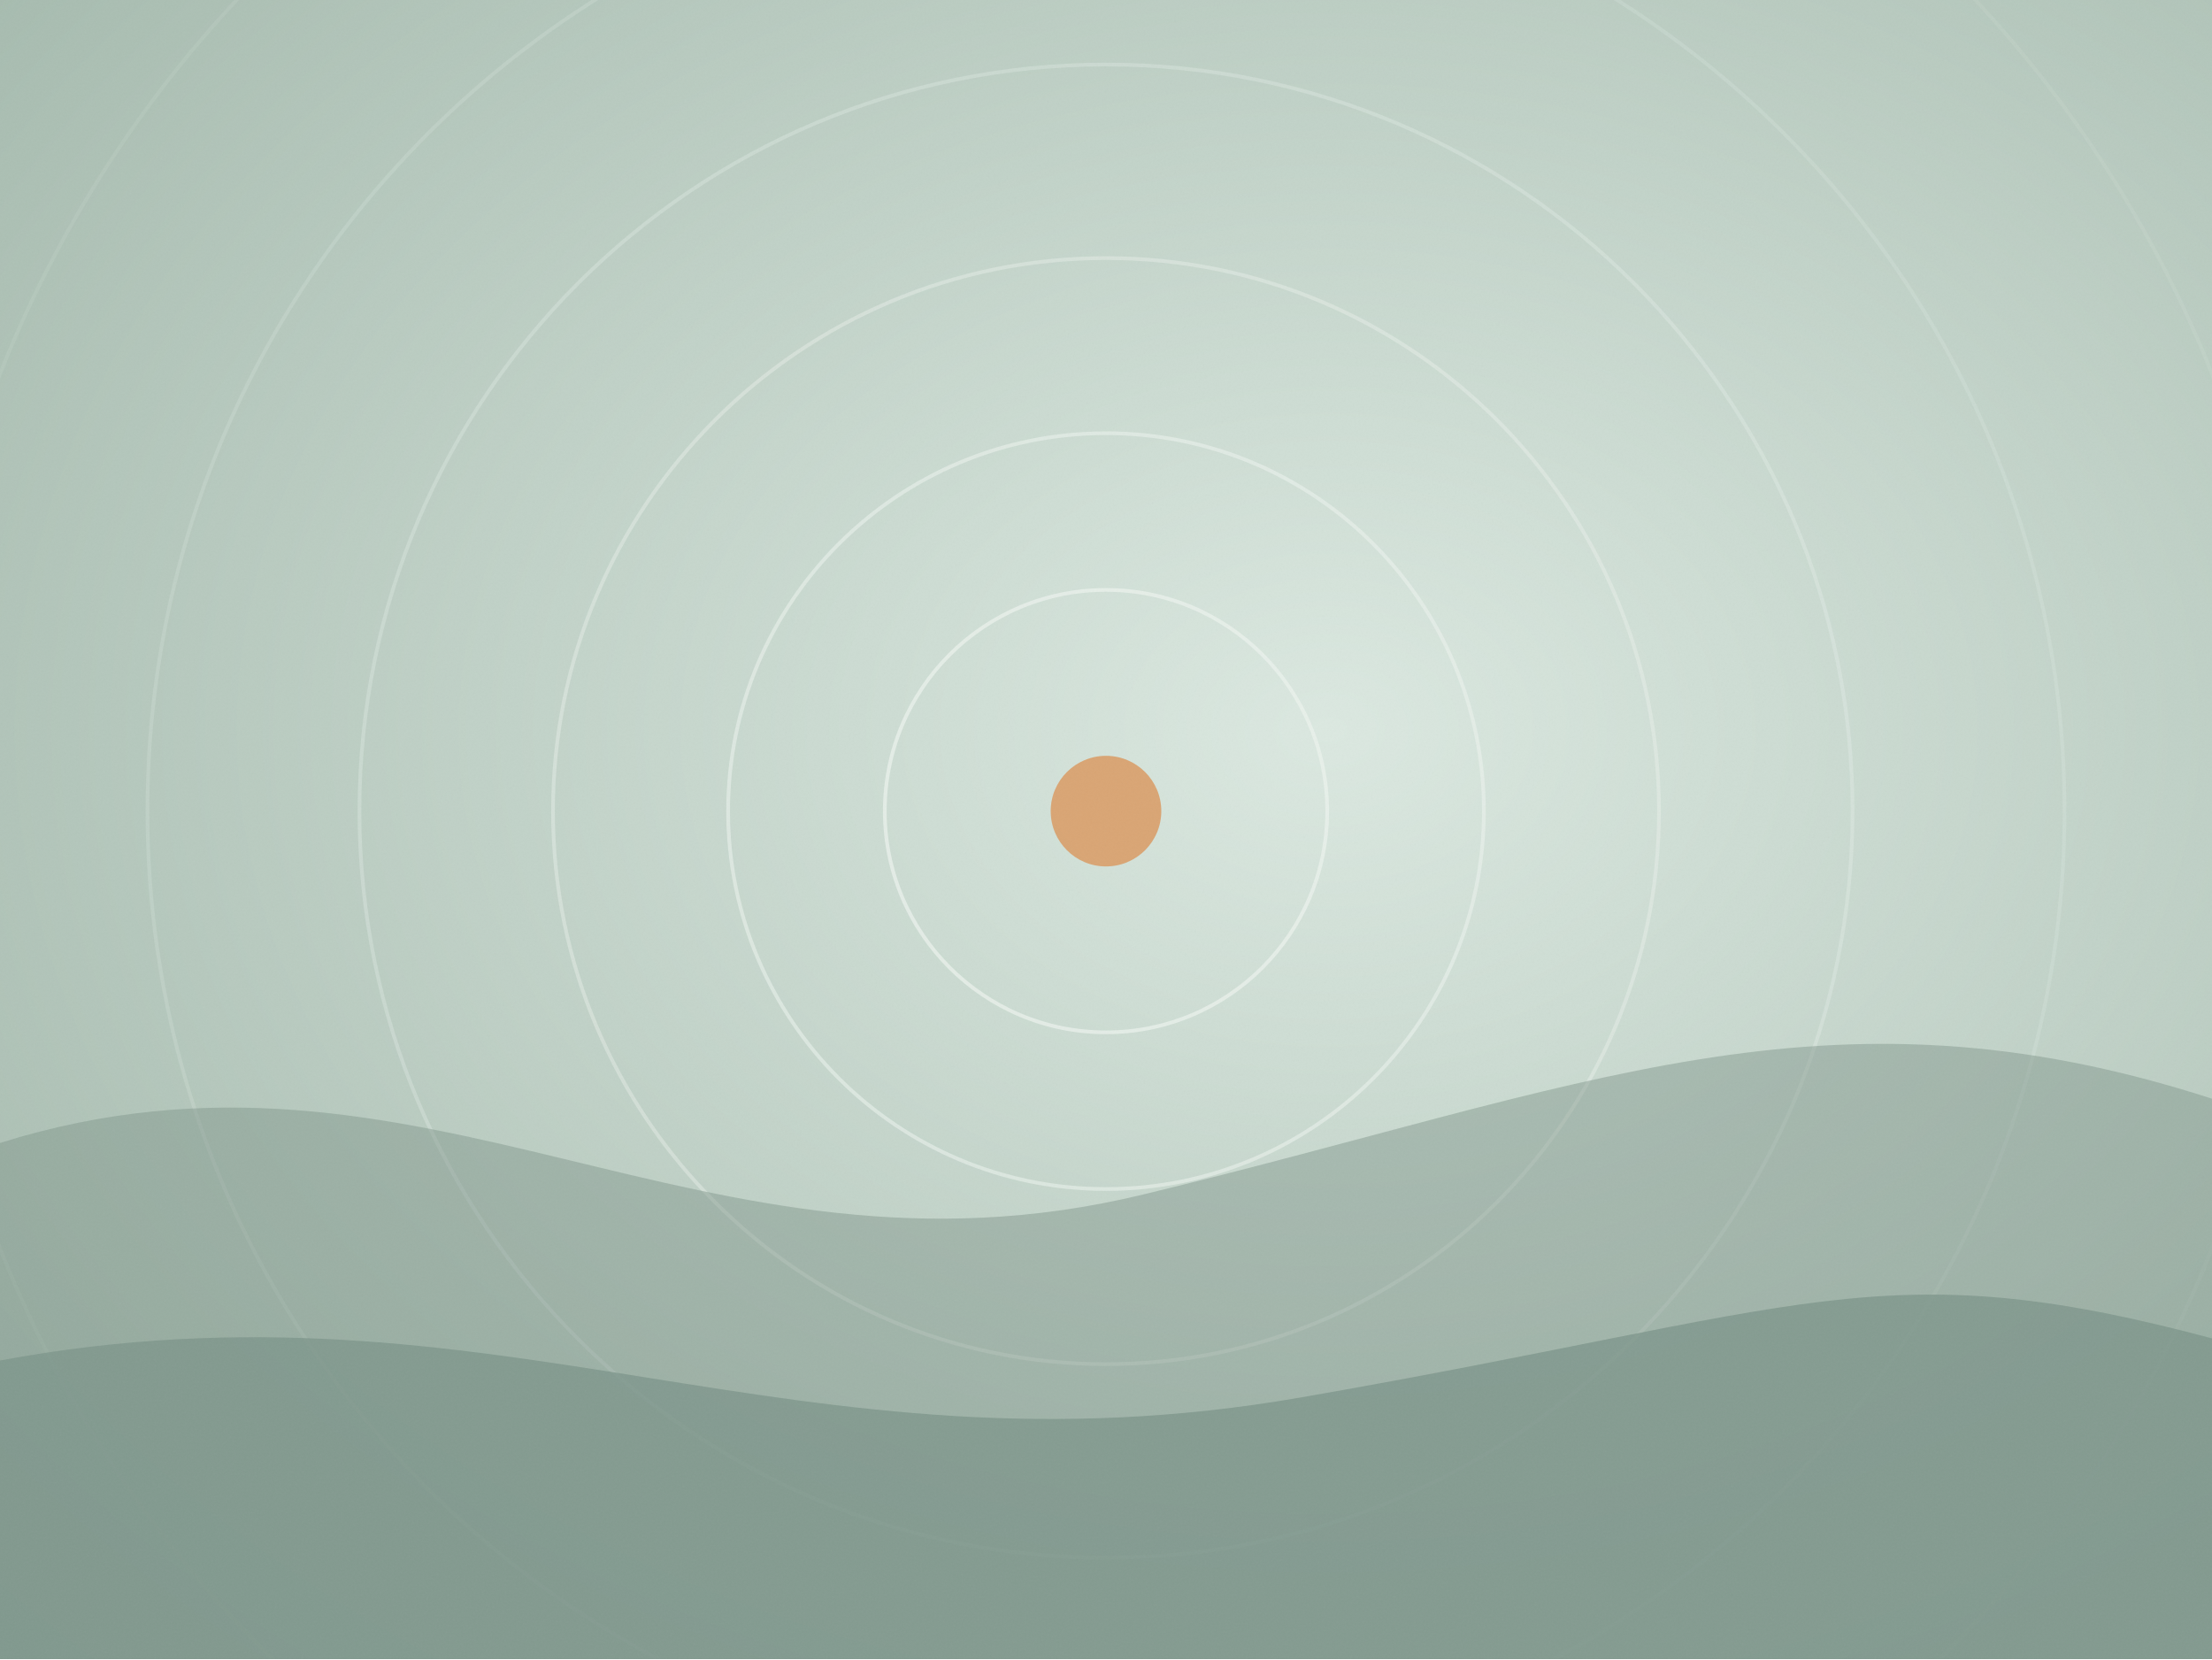
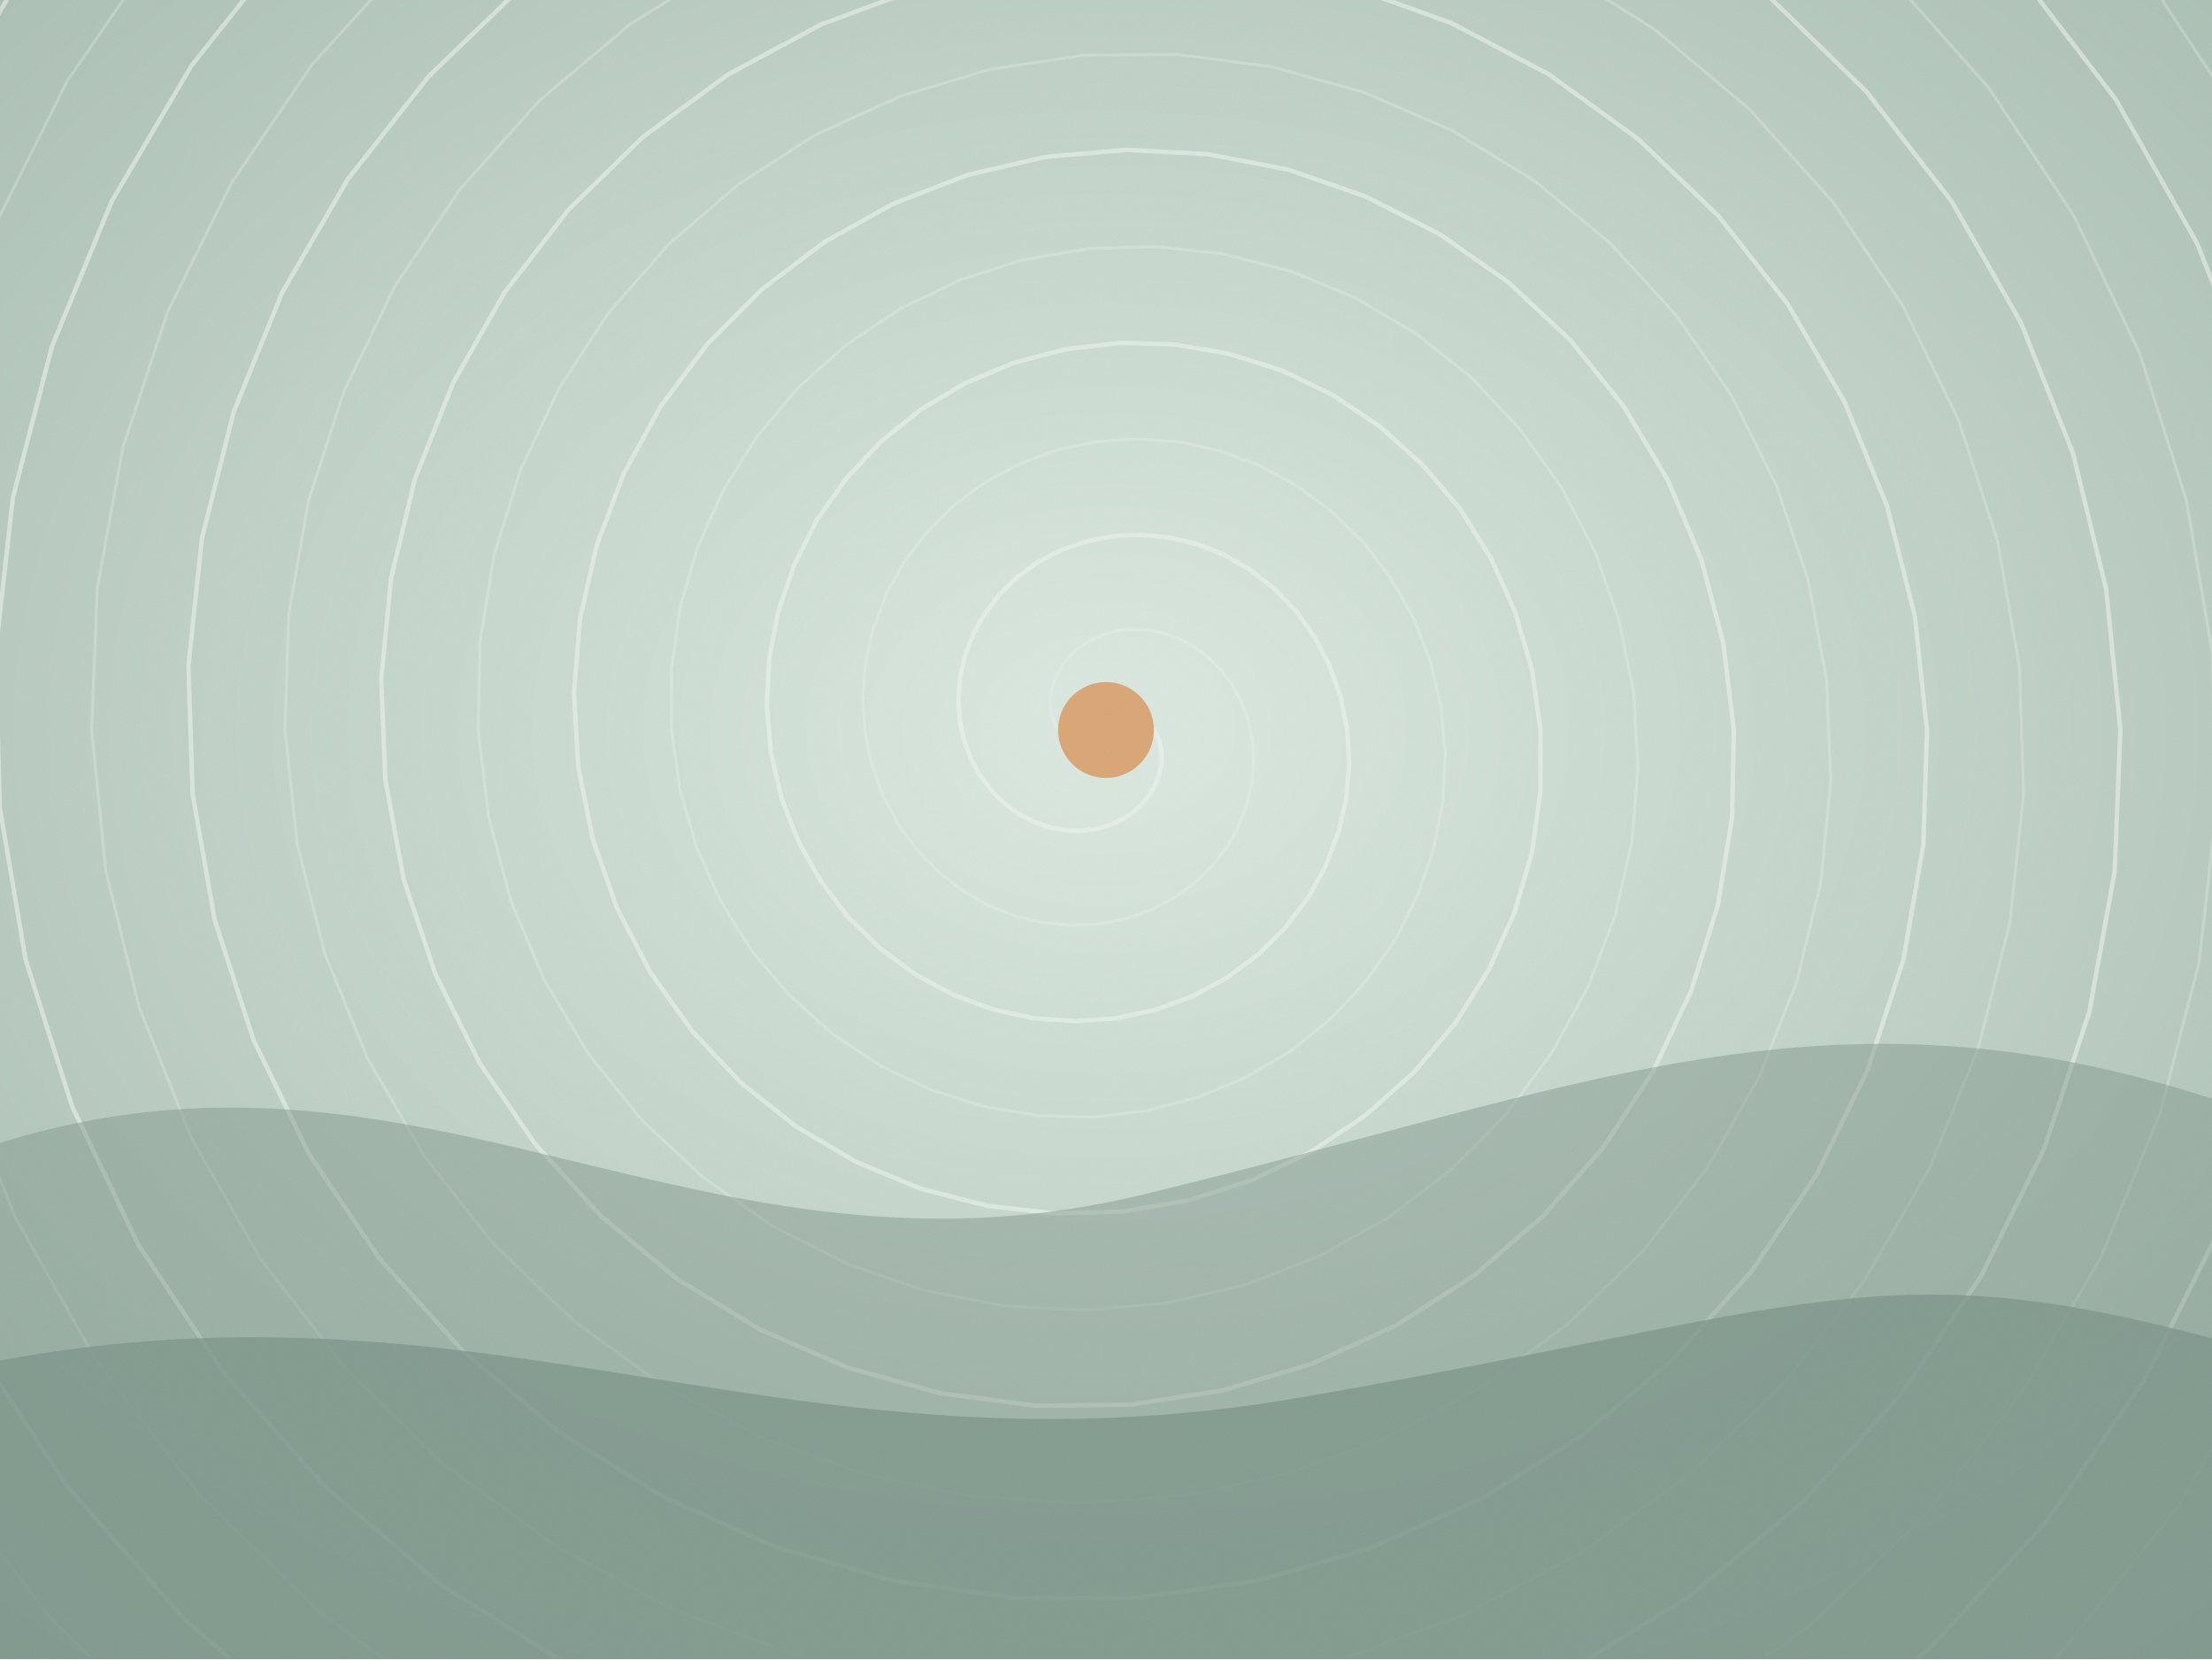
<svg xmlns="http://www.w3.org/2000/svg" viewBox="0 0 1200 900" preserveAspectRatio="xMidYMid slice" role="img" aria-hidden="true">
  <defs>
-     <radialGradient id="g-retreat" cx="60%" cy="44%" r="88%">
+     <radialGradient id="g-retreat" cx="50%" cy="44%" r="88%">
      <stop offset="0" stop-color="#dbe8e0" />
      <stop offset="1" stop-color="#9db3a6" />
    </radialGradient>
    <filter id="f-retreat">
      <feTurbulence type="fractalNoise" baseFrequency="0.9" numOctaves="3" />
      <feColorMatrix type="saturate" values="0" />
    </filter>
  </defs>
  <rect width="1200" height="900" fill="url(#g-retreat)" />
-   <g fill="none" stroke="#edf4ef" stroke-width="2" transform="translate(600 440)">
-     <circle r="120" stroke-opacity=".70" />
-     <circle r="205" stroke-opacity=".55" />
-     <circle r="300" stroke-opacity=".40" />
-     <circle r="405" stroke-opacity=".28" />
-     <circle r="520" stroke-opacity=".18" />
-     <circle r="645" stroke-opacity=".10" />
+   <g fill="none" stroke="#edf4ef" stroke-linecap="round">
+     <path d="M 626.0 396.0 L 628.1 399.9 L 629.5 404.5 L 630.1 409.4 L 630.0 414.7 L 628.8 420.2 L 626.8 425.7 L 623.7 431.1 L 619.6 436.1 L 614.5 440.7 L 608.6 444.6 L 601.8 447.6 L 594.4 449.7 L 586.4 450.6 L 578.0 450.4 L 569.5 448.8 L 561.0 445.9 L 552.8 441.6 L 545.0 435.9 L 538.0 429.0 L 531.8 420.8 L 526.7 411.6 L 522.9 401.4 L 520.6 390.4 L 519.9 379.0 L 520.8 367.2 L 523.6 355.4 L 528.1 343.7 L 534.4 332.6 L 542.4 322.3 L 552.0 312.9 L 563.2 304.9 L 575.7 298.4 L 589.2 293.7 L 603.7 290.8 L 618.7 290.1 L 634.0 291.5 L 649.2 295.1 L 664.1 301.0 L 678.2 309.1 L 691.3 319.4 L 703.1 331.6 L 713.2 345.6 L 721.3 361.2 L 727.3 378.1 L 730.9 396.0 L 731.9 414.5 L 730.3 433.4 L 725.9 452.1 L 718.9 470.3 L 709.2 487.6 L 696.9 503.6 L 682.3 518.0 L 665.5 530.4 L 646.9 540.4 L 626.8 547.8 L 605.5 552.4 L 583.4 553.9 L 561.0 552.4 L 538.8 547.6 L 517.1 539.6 L 496.5 528.5 L 477.4 514.4 L 460.2 497.6 L 445.4 478.2 L 433.2 456.7 L 424.1 433.4 L 418.3 408.7 L 416.0 383.1 L 417.3 357.2 L 422.3 331.3 L 431.0 306.1 L 443.2 282.1 L 458.9 259.8 L 477.8 239.6 L 499.6 222.1 L 523.9 207.7 L 550.3 196.7 L 578.3 189.4 L 607.3 186.0 L 636.9 186.8 L 666.4 191.8 L 695.2 200.9 L 722.7 214.1 L 748.4 231.2 L 771.6 252.0 L 792.0 276.0 L 808.9 303.0 L 822.1 332.3 L 831.1 363.5 L 835.7 396.0 L 835.7 429.1 L 831.1 462.3 L 821.7 494.7 L 807.8 525.8 L 789.5 555.0 L 767.1 581.6 L 740.9 604.9 L 711.5 624.6 L 679.3 640.1 L 645.0 651.1 L 609.1 657.2 L 572.4 658.2 L 535.6 654.1 L 499.5 644.8 L 464.7 630.4 L 431.9 611.1 L 401.9 587.3 L 375.4 559.2 L 352.8 527.4 L 334.7 492.6 L 321.6 455.2 L 313.7 416.0 L 311.4 375.8 L 314.7 335.4 L 323.8 295.5 L 338.4 256.9 L 358.4 220.5 L 383.5 186.9 L 413.3 157.0 L 447.2 131.3 L 484.6 110.5 L 524.9 94.9 L 567.3 85.1 L 611.0 81.3 L 655.1 83.6 L 698.8 92.0 L 741.1 106.7 L 781.3 127.2 L 818.5 153.3 L 852.0 184.6 L 880.9 220.5 L 904.7 260.3 L 922.9 303.4 L 934.9 348.9 L 940.6 396.0 L 939.6 443.7 L 931.9 491.2 L 917.5 537.4 L 896.7 581.4 L 869.8 622.4 L 837.2 659.5 L 799.6 691.9 L 757.5 718.9 L 711.7 739.8 L 663.2 754.3 L 612.8 762.0 L 561.5 762.5 L 510.3 755.8 L 460.2 742.0 L 412.2 721.2 L 367.4 693.8 L 326.5 660.1 L 290.5 620.8 L 260.2 576.7 L 236.2 528.4 L 219.0 477.0 L 209.1 423.3 L 206.8 368.5 L 212.2 313.6 L 225.2 259.6 L 245.8 207.7 L 273.6 158.8 L 308.1 114.1 L 348.7 74.4 L 394.8 40.5 L 445.4 13.3 L 499.6 -6.8 L 556.4 -19.2 L 614.7 -23.5 L 673.3 -19.7 L 731.2 -7.7 L 787.1 12.4 L 840.0 40.2 L 888.7 75.4 L 932.3 117.2 L 969.8 164.9 L 1000.5 217.7 L 1023.7 274.5 L 1038.8 334.3 L 1045.4 396.0 L 1043.4 458.3 L 1032.7 520.1 L 1013.3 580.0 L 985.6 637.0 L 950.1 689.8 L 907.4 737.4 L 858.2 778.8 L 803.4 813.1 L 744.1 839.6 L 681.4 857.6 L 616.4 866.8 L 550.5 866.8 L 484.9 857.6 L 420.9 839.2 L 359.8 812.0 L 302.8 776.4 L 251.1 732.9 L 205.7 682.5 L 167.6 625.9 L 137.6 564.3 L 116.4 498.8 L 104.5 430.6 L 102.2 361.2 L 109.6 291.8 L 126.7 223.7 L 153.2 158.4 L 188.7 97.2 L 232.7 41.3 L 284.2 -8.3 L 342.3 -50.3 L 406.1 -84.0 L 474.2 -108.5 L 545.4 -123.5 L 618.3 -128.3 L 691.5 -123.0 L 763.6 -107.4 L 833.1 -81.8 L 898.6 -46.7 L 958.9 -2.6 L 1012.6 49.8 L 1058.8 109.3 L 1096.3 175.0 L 1124.5 245.6 L 1142.6 319.7 L 1150.3 396.0 L 1147.2 472.9 L 1133.4 549.0 L 1109.1 622.7 L 1074.6 692.5 L 1030.5 757.2 L 977.6 815.3 L 916.8 865.7 L 849.4 907.3 L 776.5 939.3 L 699.6 960.9 L 620.1 971.6 L 539.6 971.1 L 459.5 959.3 L 381.6 936.5 L 307.4 902.8 L 238.3 859.0 L 175.7 805.8 L 120.9 744.1 L 75.0 675.1 L 39.1 600.1 L 13.9 520.6 L -0.1 438.0 L -2.4 353.9 L 7.0 270.0 L 28.2 187.9 L 60.6 109.2 L 103.9 35.6 L 157.2 -31.6 L 219.6 -90.9 L 289.9 -141.1 L 366.8 -181.2 L 448.8 -210.3 L 534.4 -227.7 L 622.0 -233.1 L 709.7 -226.2 L 796.0 -207.1 L 879.0 -176.1 L 957.2 -133.6 L 1029.0 -80.5 L 1092.9 -17.6 L 1147.7 53.8 L 1192.1 132.4 L 1225.3 216.7 L 1246.5 305.1 L 1255.1 396.0 L 1251.1 487.5 L 1234.2 577.9 L 1204.9 665.3 L 1163.5 748.1 L 1110.8 824.6 L 1047.7 893.3 L 975.5 952.7 L 895.4 1001.6 L 808.9 1039.0 L 717.8 1064.1 L 623.8 1076.4 L 528.6 1075.4 L 434.2 1061.1 L 342.4 1033.7 L 255.0 993.6 L 173.7 941.6 L 100.2 878.6 L 36.0 805.7 L -17.5 724.4 L -59.4 636.0 L -88.7 542.4 L -104.7 445.3 L -107.0 346.6 L -95.5 248.2 L -70.4 152.0 L -31.9 60.0 L 19.1 -26.1 L 81.8 -104.4 L 155.1 -173.5 L 237.5 -231.9 L 327.5 -278.4 L 423.5 -312.0 L 523.5 -332.0 L 625.6 -337.9 L 727.9 -329.5 L 828.4 -306.9 L 925.0 -270.3 L 1015.9 -220.5 L 1099.2 -158.4 L 1173.3 -85.0 L 1236.6 -1.8 L 1287.9 89.7 L 1326.1 187.8 L 1350.3 290.6 L 1360.0 396.0" stroke-width="2.4" stroke-opacity=".55" />
+     <path d="M 574.0 396.0 L 571.9 392.1 L 570.5 387.5 L 569.9 382.6 L 570.0 377.3 L 571.2 371.8 L 573.2 366.3 L 576.3 360.9 L 580.4 355.9 L 585.5 351.3 L 591.4 347.4 L 598.2 344.4 L 605.6 342.3 L 613.6 341.4 L 622.0 341.6 L 630.5 343.2 L 639.0 346.1 L 647.2 350.4 L 655.0 356.1 L 662.0 363.0 L 668.2 371.2 L 673.3 380.4 L 677.1 390.6 L 679.4 401.6 L 680.1 413.0 L 679.2 424.8 L 676.4 436.6 L 671.9 448.3 L 665.6 459.4 L 657.6 469.7 L 648.0 479.1 L 636.8 487.1 L 624.3 493.6 L 610.8 498.3 L 596.3 501.2 L 581.3 501.9 L 566.0 500.5 L 550.8 496.9 L 535.9 491.0 L 521.8 482.9 L 508.7 472.6 L 496.9 460.4 L 486.8 446.4 L 478.7 430.8 L 472.7 413.9 L 469.1 396.0 L 468.1 377.5 L 469.7 358.6 L 474.1 339.9 L 481.1 321.7 L 490.8 304.4 L 503.1 288.4 L 517.7 274.0 L 534.5 261.6 L 553.1 251.6 L 573.2 244.2 L 594.5 239.6 L 616.6 238.1 L 639.0 239.6 L 661.2 244.4 L 682.9 252.4 L 703.5 263.5 L 722.6 277.6 L 739.8 294.4 L 754.6 313.8 L 766.8 335.3 L 775.9 358.6 L 781.7 383.3 L 784.0 408.9 L 782.7 434.8 L 777.7 460.7 L 769.0 485.9 L 756.8 509.9 L 741.1 532.2 L 722.2 552.4 L 700.4 569.9 L 676.1 584.3 L 649.7 595.3 L 621.7 602.6 L 592.7 606.0 L 563.1 605.2 L 533.6 600.2 L 504.8 591.1 L 477.3 577.9 L 451.6 560.8 L 428.4 540.0 L 408.0 516.0 L 391.1 489.0 L 377.9 459.7 L 368.9 428.5 L 364.3 396.0 L 364.3 362.9 L 368.9 329.7 L 378.3 297.3 L 392.2 266.2 L 410.5 237.0 L 432.9 210.4 L 459.1 187.1 L 488.5 167.4 L 520.7 151.9 L 555.0 140.9 L 590.9 134.8 L 627.6 133.8 L 664.4 137.9 L 700.5 147.2 L 735.3 161.6 L 768.1 180.9 L 798.1 204.7 L 824.6 232.8 L 847.2 264.6 L 865.3 299.4 L 878.4 336.8 L 886.3 376.0 L 888.6 416.2 L 885.3 456.6 L 876.2 496.5 L 861.6 535.1 L 841.6 571.5 L 816.5 605.1 L 786.7 635.0 L 752.8 660.7 L 715.4 681.5 L 675.1 697.1 L 632.7 706.9 L 589.0 710.7 L 544.9 708.4 L 501.2 700.0 L 458.9 685.3 L 418.7 664.8 L 381.5 638.7 L 348.0 607.4 L 319.1 571.5 L 295.3 531.7 L 277.1 488.6 L 265.1 443.1 L 259.4 396.0 L 260.4 348.3 L 268.1 300.8 L 282.5 254.6 L 303.3 210.6 L 330.2 169.6 L 362.8 132.5 L 400.4 100.1 L 442.5 73.1 L 488.3 52.2 L 536.8 37.7 L 587.2 30.0 L 638.5 29.5 L 689.7 36.2 L 739.8 50.0 L 787.8 70.8 L 832.6 98.2 L 873.5 131.9 L 909.5 171.2 L 939.8 215.3 L 963.8 263.6 L 981.0 315.0 L 990.9 368.7 L 993.2 423.5 L 987.8 478.4 L 974.8 532.4 L 954.2 584.3 L 926.4 633.2 L 891.9 677.9 L 851.3 717.6 L 805.2 751.5 L 754.6 778.7 L 700.4 798.8 L 643.6 811.2 L 585.3 815.5 L 526.7 811.7 L 468.8 799.7 L 412.9 779.6 L 360.0 751.8 L 311.3 716.6 L 267.7 674.8 L 230.2 627.1 L 199.5 574.3 L 176.3 517.5 L 161.2 457.7 L 154.6 396.0 L 156.6 333.7 L 167.3 271.9 L 186.7 212.0 L 214.4 155.0 L 249.9 102.2 L 292.6 54.6 L 341.8 13.2 L 396.6 -21.1 L 455.9 -47.6 L 518.6 -65.6 L 583.6 -74.8 L 649.5 -74.8 L 715.1 -65.6 L 779.1 -47.2 L 840.2 -20.0 L 897.2 15.6 L 948.9 59.1 L 994.3 109.5 L 1032.4 166.1 L 1062.4 227.7 L 1083.6 293.2 L 1095.5 361.4 L 1097.8 430.8 L 1090.4 500.2 L 1073.3 568.3 L 1046.8 633.6 L 1011.3 694.8 L 967.3 750.7 L 915.8 800.3 L 857.7 842.3 L 793.9 876.0 L 725.8 900.5 L 654.6 915.5 L 581.7 920.3 L 508.5 915.0 L 436.4 899.4 L 366.9 873.8 L 301.4 838.7 L 241.1 794.6 L 187.4 742.2 L 141.2 682.7 L 103.7 617.0 L 75.5 546.4 L 57.4 472.3 L 49.7 396.0 L 52.8 319.1 L 66.6 243.0 L 90.9 169.3 L 125.4 99.5 L 169.5 34.8 L 222.4 -23.3 L 283.2 -73.7 L 350.6 -115.3 L 423.5 -147.3 L 500.4 -168.9 L 579.9 -179.6 L 660.4 -179.1 L 740.5 -167.3 L 818.4 -144.5 L 892.6 -110.8 L 961.7 -67.0 L 1024.3 -13.8 L 1079.1 47.9 L 1125.0 116.9 L 1160.9 191.9 L 1186.1 271.4 L 1200.1 354.0 L 1202.4 438.1 L 1193.0 522.0 L 1171.8 604.1 L 1139.4 682.8 L 1096.1 756.4 L 1042.8 823.6 L 980.4 882.9 L 910.1 933.1 L 833.2 973.2 L 751.2 1002.3 L 665.6 1019.7 L 578.0 1025.1 L 490.3 1018.2 L 404.0 999.1 L 321.0 968.1 L 242.8 925.6 L 171.0 872.5 L 107.1 809.6 L 52.3 738.2 L 7.9 659.6 L -25.3 575.3 L -46.5 486.9 L -55.1 396.0 L -51.1 304.5 L -34.2 214.1 L -4.9 126.7 L 36.5 43.9 L 89.2 -32.6 L 152.3 -101.3 L 224.5 -160.7 L 304.6 -209.6 L 391.1 -247.0 L 482.2 -272.1 L 576.2 -284.4 L 671.4 -283.4 L 765.8 -269.1 L 857.6 -241.7 L 945.0 -201.6 L 1026.3 -149.6 L 1099.8 -86.6 L 1164.0 -13.7 L 1217.5 67.6 L 1259.4 156.0 L 1288.7 249.6 L 1304.7 346.7 L 1307.0 445.4 L 1295.5 543.8 L 1270.4 640.0 L 1231.9 732.0 L 1180.9 818.1 L 1118.2 896.4 L 1044.9 965.5 L 962.5 1023.9 L 872.5 1070.4 L 776.5 1104.0 L 676.5 1124.0 L 574.4 1129.9 L 472.1 1121.5 L 371.6 1098.9 L 275.0 1062.3 L 184.1 1012.5 L 100.8 950.4 L 26.7 877.0 L -36.6 793.8 L -87.9 702.3 L -126.1 604.2 L -150.3 501.4 L -160.0 396.0" stroke-width="1.6" stroke-opacity=".28" />
  </g>
  <path d="M0 620 C 230 548 380 706 620 648 S 990 528 1200 596 L1200 900 L0 900 Z" fill="#7c9489" fill-opacity=".45" />
  <path d="M0 738 C 270 688 430 806 706 758 S 1020 678 1200 726 L1200 900 L0 900 Z" fill="#7c9489" fill-opacity=".75" />
-   <circle cx="600" cy="440" r="30" fill="#d99f6a" fill-opacity=".9" />
+   <circle cx="600" cy="396" r="26" fill="#d99f6a" fill-opacity=".9" />
  <rect width="1200" height="900" filter="url(#f-retreat)" opacity=".045" />
</svg>
